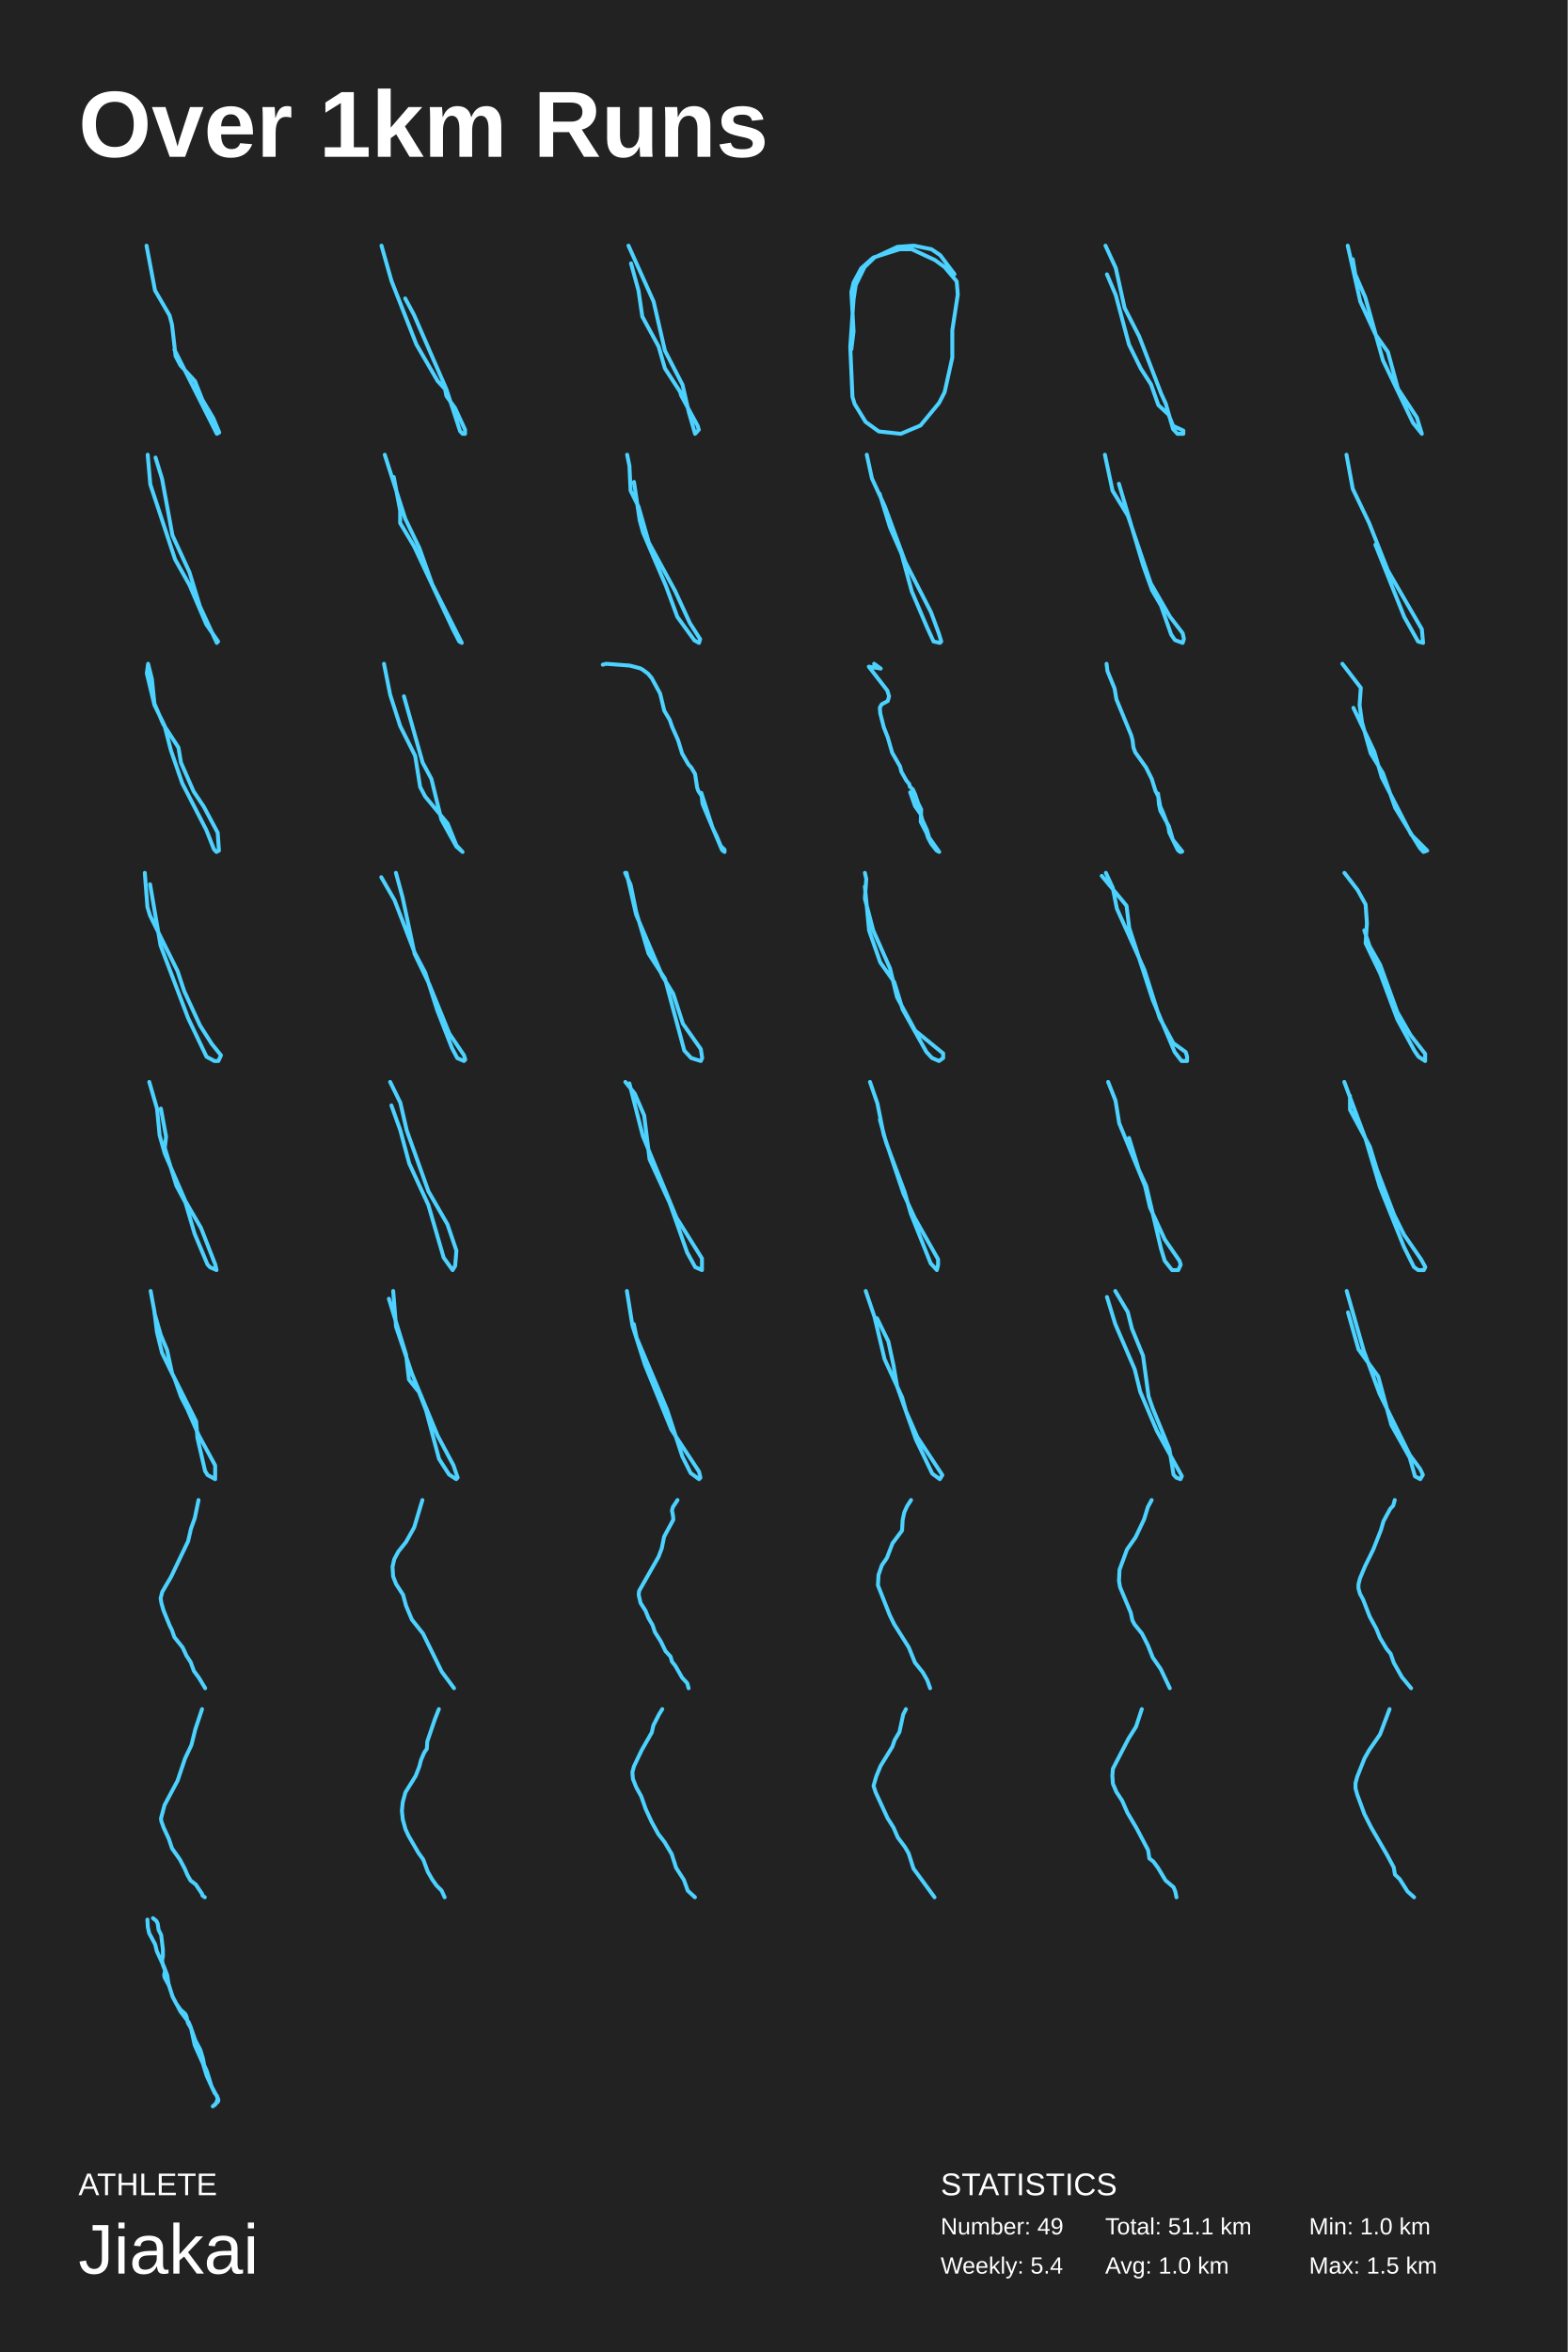
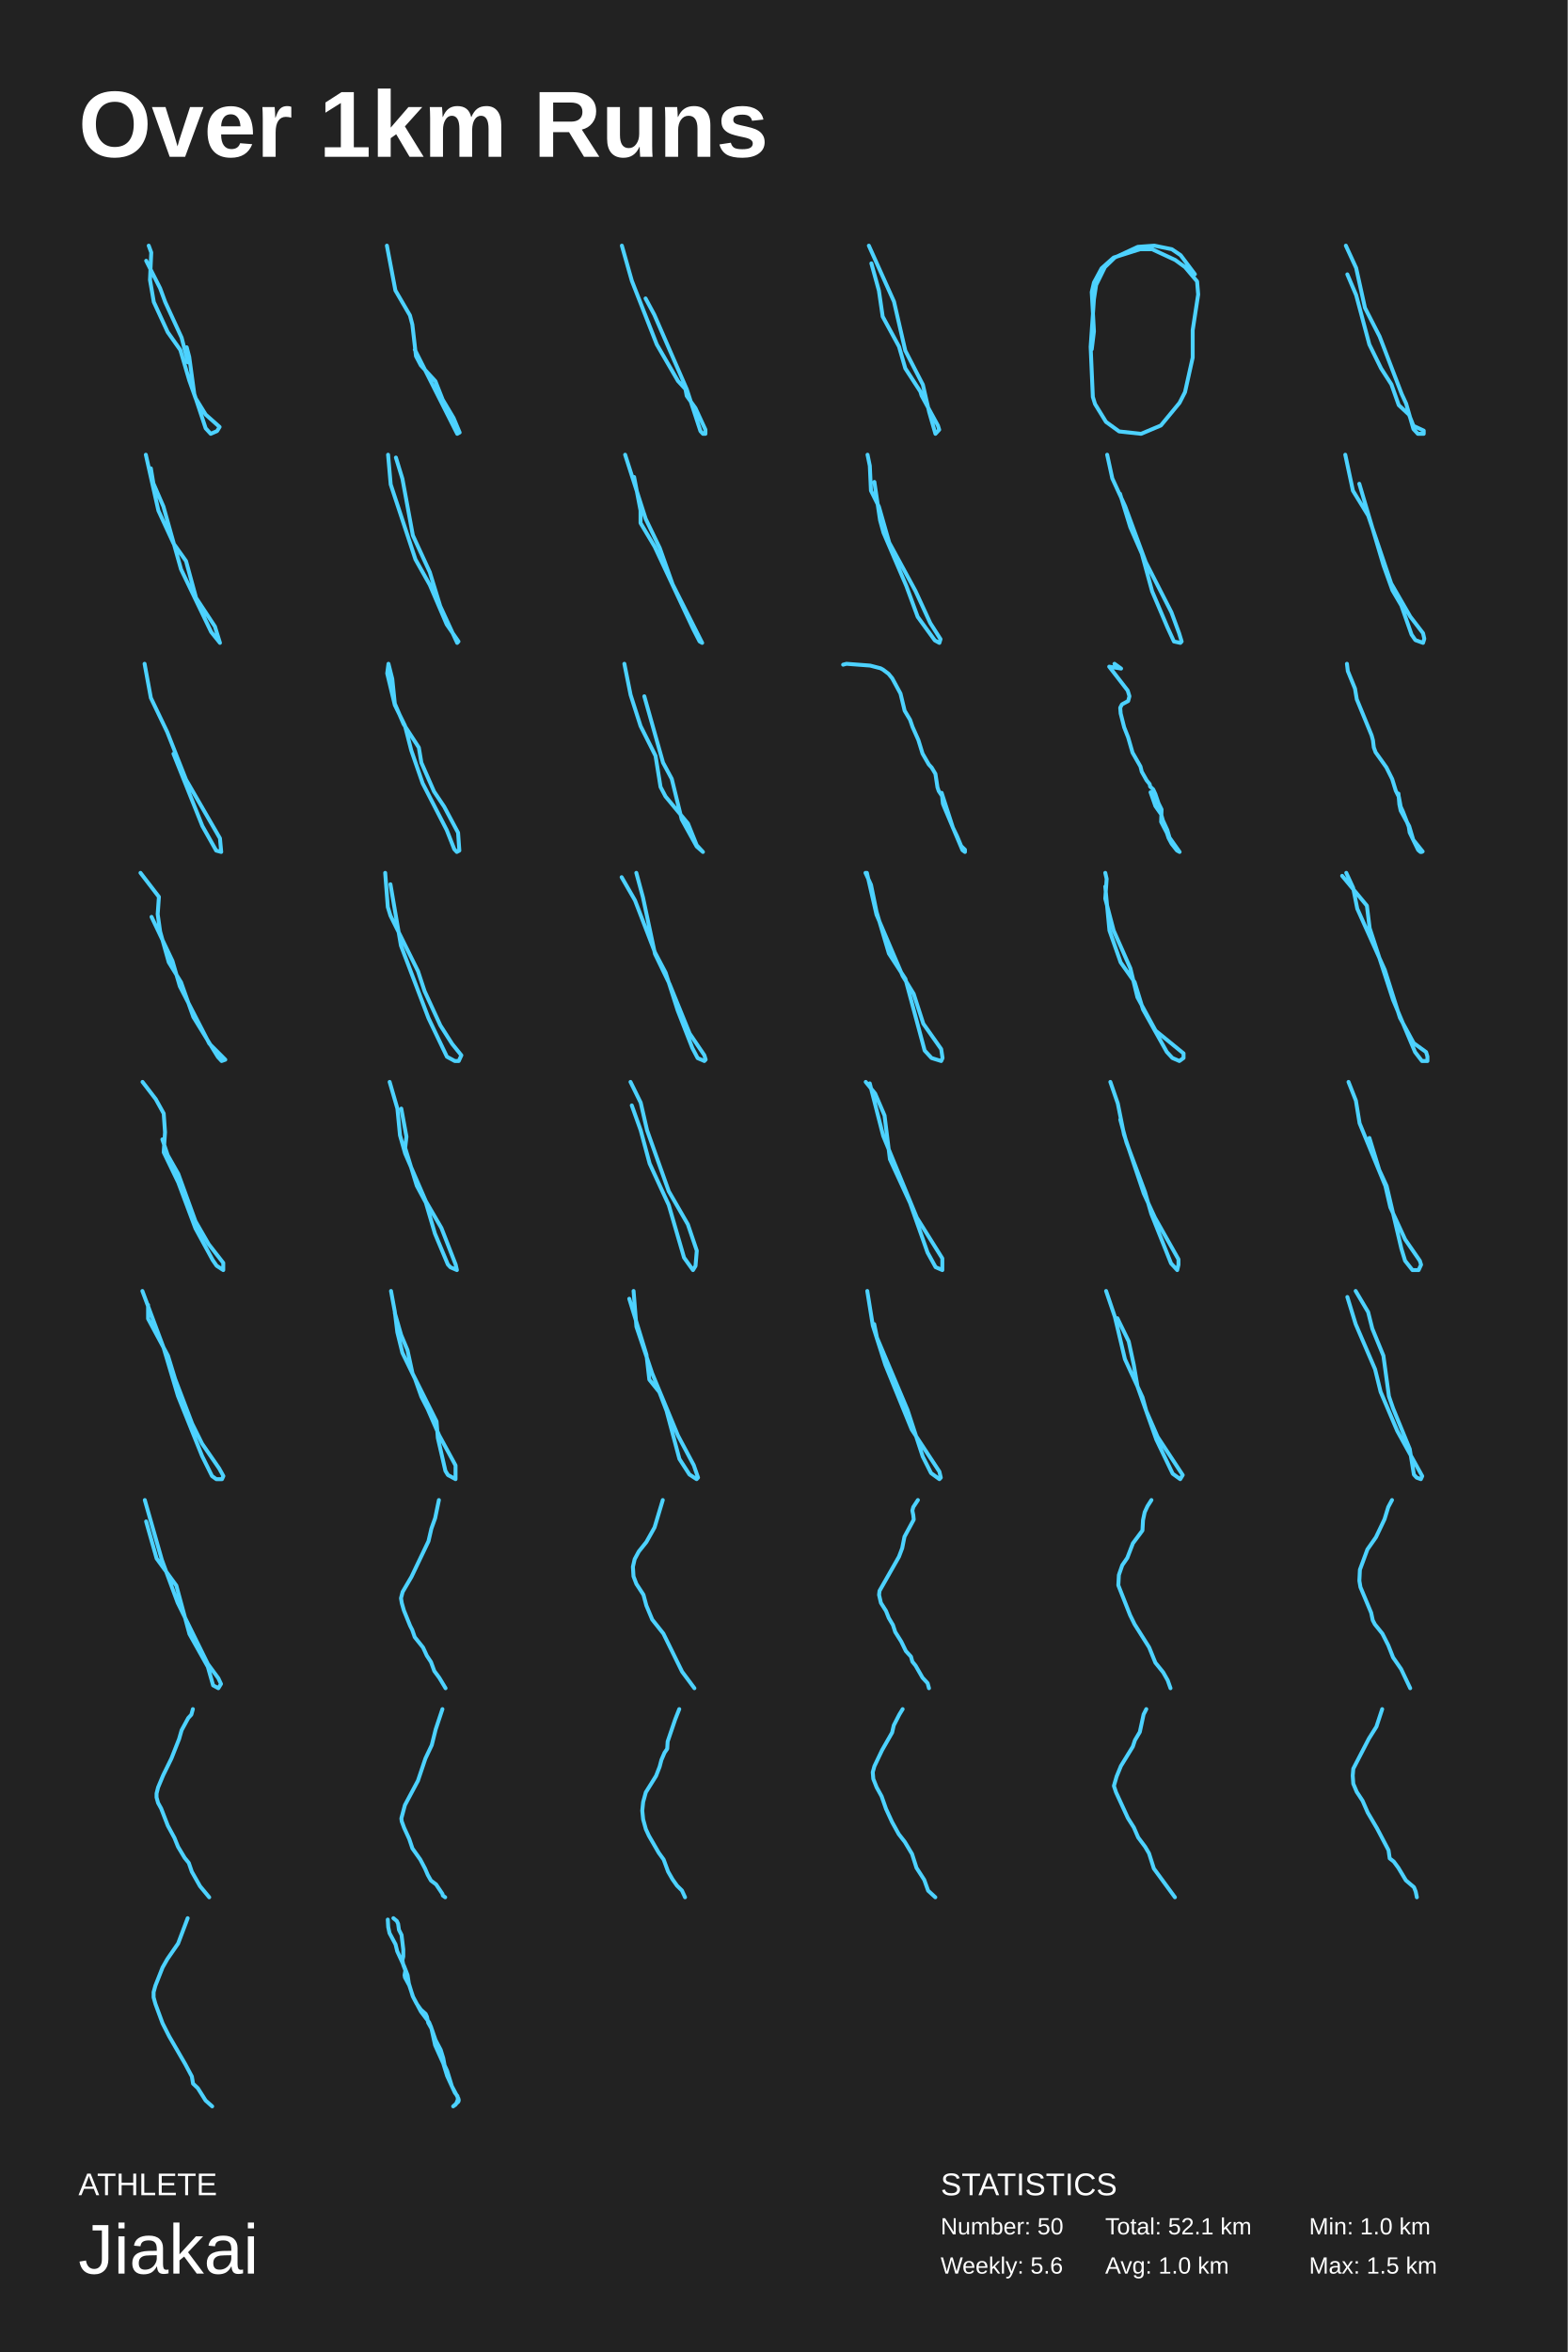
<svg xmlns="http://www.w3.org/2000/svg" baseProfile="full" height="300mm" version="1.1" viewBox="0,0,200,300" width="200mm">
  <defs />
  <rect fill="#222222" height="300" width="200" x="0" y="0" />
  <text fill="#FFFFFF" style="font-size:12px; font-family:Arial; font-weight:bold;" x="10" y="20">Over 1km Runs</text>
  <text fill="#FFFFFF" style="font-size:4px; font-family:Arial" x="10" y="280">ATHLETE</text>
  <text fill="#FFFFFF" style="font-size:9px; font-family:Arial" x="10" y="290">Jiakai</text>
  <text fill="#FFFFFF" style="font-size:4px; font-family:Arial" x="120" y="280">STATISTICS</text>
-   <text fill="#FFFFFF" style="font-size:3px; font-family:Arial" x="120" y="285">Number: 49</text>
-   <text fill="#FFFFFF" style="font-size:3px; font-family:Arial" x="120" y="290">Weekly: 5.4</text>
-   <text fill="#FFFFFF" style="font-size:3px; font-family:Arial" x="141" y="285">Total: 51.1 km</text>
+   <text fill="#FFFFFF" style="font-size:3px; font-family:Arial" x="120" y="285">Number: 50</text>
+   <text fill="#FFFFFF" style="font-size:3px; font-family:Arial" x="120" y="290">Weekly: 5.6</text>
+   <text fill="#FFFFFF" style="font-size:3px; font-family:Arial" x="141" y="285">Total: 52.1 km</text>
  <text fill="#FFFFFF" style="font-size:3px; font-family:Arial" x="141" y="290">Avg: 1.0 km</text>
  <text fill="#FFFFFF" style="font-size:3px; font-family:Arial" x="167" y="285">Min: 1.0 km</text>
  <text fill="#FFFFFF" style="font-size:3px; font-family:Arial" x="167" y="290">Max: 1.5 km</text>
-   <polyline fill="none" points="22.251,44.592 27.664,55.333 27.973,55.166 27.2,53.319 25.808,50.97 24.88,48.62 23.024,46.606 22.405,45.431 21.941,41.403 21.632,40.228 19.776,37.04 18.693,31.333" stroke="#4dd2ff" stroke-linecap="round" stroke-linejoin="round" stroke-width="0.5" />
-   <polyline fill="none" points="51.693,38.067 52.807,40.139 56.944,49.636 58.694,54.988 59.012,55.333 59.331,55.333 59.331,54.815 58.058,52.053 56.944,50.499 56.785,49.636 55.83,48.6 53.125,43.938 49.942,35.823 48.669,31.333" stroke="#4dd2ff" stroke-linecap="round" stroke-linejoin="round" stroke-width="0.5" />
-   <polyline fill="none" points="80.179,31.333 83.384,38.464 84.827,44.725 87.071,49.072 87.872,52.551 88.674,55.333 89.154,54.812 88.994,54.29 86.911,50.464 86.75,49.942 84.827,46.986 84.026,44.203 81.942,40.377 81.461,37.072 80.5,33.594" stroke="#4dd2ff" stroke-linecap="round" stroke-linejoin="round" stroke-width="0.5" />
-   <polyline fill="none" points="121.772,34.979 119.953,32.549 118.833,31.789 116.593,31.333 114.493,31.485 111.554,32.852 110.294,34.068 109.174,36.346 108.894,38.169 108.474,44.245 108.754,50.624 109.034,51.536 110.434,53.814 112.114,55.03 114.913,55.333 117.433,54.27 119.813,51.384 120.513,50.017 121.492,45.612 121.492,42.118 122.192,37.561 122.052,35.89 120.513,34.068 119.253,33.156 116.313,31.789 114.773,31.789 111.414,32.852 109.874,34.219 108.894,36.042 108.614,37.257 108.894,42.27 108.614,44.549" stroke="#4dd2ff" stroke-linecap="round" stroke-linejoin="round" stroke-width="0.5" />
-   <polyline fill="none" points="141.033,31.333 142.345,34.181 143.47,39.266 145.344,42.927 148.156,50.249 148.718,51.469 149.655,54.723 150.217,55.333 150.967,55.333 150.967,54.927 149.655,54.316 149.093,52.893 147.781,51.672 146.843,49.028 145.531,46.994 144.032,43.944 142.345,37.638 141.22,34.994" stroke="#4dd2ff" stroke-linecap="round" stroke-linejoin="round" stroke-width="0.5" />
-   <polyline fill="none" points="172.58,33.072 172.9,34.986 174.182,37.942 176.426,45.942 180.273,53.942 181.395,55.333 180.754,53.246 178.35,49.594 177.067,44.899 175.465,42.638 173.541,38.464 171.939,31.333" stroke="#4dd2ff" stroke-linecap="round" stroke-linejoin="round" stroke-width="0.5" />
-   <polyline fill="none" points="19.841,58.361 20.673,61.068 22.003,68.286 24.165,72.977 25.495,77.308 27.657,82.0 27.823,81.82 26.327,79.654 24.165,74.602 22.336,71.353 19.176,61.789 18.843,58.0" stroke="#4dd2ff" stroke-linecap="round" stroke-linejoin="round" stroke-width="0.5" />
-   <polyline fill="none" points="50.232,60.844 51.051,65.111 51.051,66.711 52.853,69.733 57.768,80.222 58.587,81.822 58.915,82.0 55.147,74.533 53.508,69.911 51.706,66.178 49.085,58.0" stroke="#4dd2ff" stroke-linecap="round" stroke-linejoin="round" stroke-width="0.5" />
-   <polyline fill="none" points="80.883,61.474 81.611,66.368 82.047,67.947 84.958,74.737 86.413,78.684 88.595,81.684 89.178,82.0 89.323,81.526 88.013,79.474 86.122,75.368 82.775,69.211 81.465,64.632 80.447,62.579 80.301,59.421 80.01,58.0" stroke="#4dd2ff" stroke-linecap="round" stroke-linejoin="round" stroke-width="0.5" />
-   <polyline fill="none" points="112.22,62.978 113.531,67.244 115.006,70.622 116.316,75.422 118.282,80.044 119.102,81.822 119.921,82.0 120.085,81.822 119.757,80.756 118.774,78.089 115.497,71.689 112.876,64.578 111.237,61.022 110.582,58.0" stroke="#4dd2ff" stroke-linecap="round" stroke-linejoin="round" stroke-width="0.5" />
-   <polyline fill="none" points="142.747,61.706 145.837,72.118 146.976,75.294 148.114,77.235 149.415,80.941 149.903,81.647 150.879,82.0 151.042,81.471 150.879,80.765 149.253,78.647 146.813,74.412 143.886,65.765 141.934,62.588 140.958,58.0" stroke="#4dd2ff" stroke-linecap="round" stroke-linejoin="round" stroke-width="0.5" />
-   <polyline fill="none" points="175.465,69.478 179.151,78.696 180.914,81.826 181.555,82.0 181.395,80.261 177.067,72.783 174.663,66.696 172.58,62.348 171.778,58.0" stroke="#4dd2ff" stroke-linecap="round" stroke-linejoin="round" stroke-width="0.5" />
-   <polyline fill="none" points="18.894,84.667 18.732,85.893 19.701,89.922 20.992,92.55 21.8,95.703 23.253,99.908 26.32,105.864 27.289,108.316 27.612,108.667 27.934,108.491 27.773,106.214 25.997,102.886 24.706,100.959 23.091,97.28 22.768,95.353 20.831,92.375 19.701,89.747 19.378,86.594 18.894,84.667" stroke="#4dd2ff" stroke-linecap="round" stroke-linejoin="round" stroke-width="0.5" />
-   <polyline fill="none" points="51.534,88.811 53.92,97.271 55.034,99.343 56.307,104.523 58.217,107.976 59.012,108.667 58.217,107.803 57.103,105.041 54.239,101.588 53.602,100.379 52.966,96.408 51.056,92.609 49.783,88.638 48.988,84.667" stroke="#4dd2ff" stroke-linecap="round" stroke-linejoin="round" stroke-width="0.5" />
-   <polyline fill="none" points="76.896,84.782 77.321,84.667 80.344,84.897 81.67,85.242 81.988,85.415 82.678,85.933 83.155,86.508 84.216,88.465 84.746,90.652 85.436,91.803 85.754,92.724 86.497,94.393 87.027,96.12 87.823,97.501 88.194,97.904 88.671,98.71 88.936,100.437 89.095,100.897 89.52,101.53 89.626,102.508 89.785,102.911 92.119,108.436 92.437,108.667 92.437,108.379 91.96,107.918 91.429,106.652 90.899,105.559 89.467,101.127" stroke="#4dd2ff" stroke-linecap="round" stroke-linejoin="round" stroke-width="0.5" />
-   <polyline fill="none" points="111.516,84.667 112.358,85.276 110.842,85.032 113.2,88.078 113.425,88.809 113.256,89.418 112.47,89.844 112.246,90.271 112.302,91.002 112.751,92.768 113.256,94.047 113.818,95.997 114.828,97.763 114.997,98.433 115.614,99.53 116.007,100.017 116.063,100.322 116.456,100.687 116.737,101.296 117.13,102.454 117.523,103.245 117.467,104.829 118.196,106.23 118.421,106.9 118.814,107.631 119.487,108.484 119.824,108.667 118.533,106.839 118.252,105.865 117.691,104.646 117.467,103.855 116.737,102.819 116.119,101.053" stroke="#4dd2ff" stroke-linecap="round" stroke-linejoin="round" stroke-width="0.5" />
-   <polyline fill="none" points="141.171,84.667 141.285,85.597 142.199,87.829 142.428,89.194 144.314,93.783 144.485,94.403 144.6,95.333 144.828,95.954 146.2,97.876 146.943,99.364 147.4,100.853 147.8,101.659 148.029,102.899 148.315,103.519 149.058,105.442 149.172,106.186 150.258,108.419 150.544,108.667 150.715,108.667 150.829,108.605 150.772,108.543 149.629,107.116 149.115,105.38 148.029,103.395 147.857,102.589 147.743,101.225" stroke="#4dd2ff" stroke-linecap="round" stroke-linejoin="round" stroke-width="0.5" />
-   <polyline fill="none" points="171.255,84.667 173.608,87.731 173.451,89.943 173.765,92.156 174.863,96.071 176.431,98.624 178,103.05 181.137,108.156 181.608,108.667 182.078,108.496 180.039,106.454 176.275,99.135 175.333,95.901 172.667,90.284" stroke="#4dd2ff" stroke-linecap="round" stroke-linejoin="round" stroke-width="0.5" />
-   <polyline fill="none" points="19.144,112.788 20.485,120.606 24.004,129.879 26.349,134.788 27.355,135.333 27.857,135.333 28.193,134.606 27.02,133.152 25.512,130.788 23.501,126.424 22.663,123.879 19.144,116.788 18.809,115.697 18.474,111.333" stroke="#4dd2ff" stroke-linecap="round" stroke-linejoin="round" stroke-width="0.5" />
-   <polyline fill="none" points="48.641,111.887 50.342,114.841 52.894,121.487 54.255,124.072 55.786,128.872 57.658,133.672 58.339,134.964 59.189,135.333 59.359,135.149 59.189,134.595 57.318,131.826 54.766,125.549 52.894,121.672 51.363,114.472 50.512,111.333" stroke="#4dd2ff" stroke-linecap="round" stroke-linejoin="round" stroke-width="0.5" />
-   <polyline fill="none" points="79.752,111.333 80.454,112.857 81.156,116.286 82.736,121.619 84.842,124.857 87.3,134 88.177,134.952 89.406,135.333 89.582,134.952 89.406,133.81 87.124,130.571 85.895,126.762 84.491,124.476 81.156,116.667 79.927,111.333" stroke="#4dd2ff" stroke-linecap="round" stroke-linejoin="round" stroke-width="0.5" />
-   <polyline fill="none" points="110.339,113.075 110.874,118.688 112.301,122.753 114.085,125.269 115.155,128.753 118.187,134.172 118.901,134.946 119.793,135.333 120.328,134.946 120.328,134.366 116.76,131.462 114.441,127.204 113.55,123.527 111.409,118.688 110.339,114.624 110.517,112.108 110.339,111.333" stroke="#4dd2ff" stroke-linecap="round" stroke-linejoin="round" stroke-width="0.5" />
-   <polyline fill="none" points="140.558,111.714 143.718,115.524 144.069,118.381 147.053,127.524 149.862,134.19 150.74,135.333 151.442,135.333 151.442,134.762 151.266,134.19 149.686,133.048 147.931,129.81 146.0,123.714 142.489,115.905 141.963,113.238 141.085,111.333" stroke="#4dd2ff" stroke-linecap="round" stroke-linejoin="round" stroke-width="0.5" />
-   <polyline fill="none" points="171.517,111.333 173.205,113.532 174.219,115.364 174.387,117.746 174.219,120.31 176.076,124.158 178.271,130.02 180.466,134.051 180.972,134.784 181.816,135.333 181.816,134.417 179.959,132.036 178.271,129.104 176.076,123.059 174.725,120.677 174.05,118.662" stroke="#4dd2ff" stroke-linecap="round" stroke-linejoin="round" stroke-width="0.5" />
-   <polyline fill="none" points="20.527,141.403 21.188,144.985 21.023,146.418 22.508,151.254 23.663,153.403 24.819,157.343 26.469,161.284 26.8,161.642 27.625,162.0 27.46,161.284 25.644,156.627 23.663,153.224 21.023,147.134 20.362,144.806 20.032,141.403 19.042,138.0" stroke="#4dd2ff" stroke-linecap="round" stroke-linejoin="round" stroke-width="0.5" />
-   <polyline fill="none" points="49.934,141 51.073,144.176 52.211,148.412 54.651,153.706 56.602,160.412 57.741,162.0 58.066,161.471 58.228,159.529 57.09,156.176 54.651,151.941 51.886,144.176 51.073,140.647 49.772,138.0" stroke="#4dd2ff" stroke-linecap="round" stroke-linejoin="round" stroke-width="0.5" />
-   <polyline fill="none" points="79.78,138.0 80.98,139.488 82.181,142.279 82.866,147.86 85.438,153.442 87.667,159.767 88.696,161.628 89.553,162.0 89.553,160.512 86.296,155.302 82.009,144.884 80.295,138.186" stroke="#4dd2ff" stroke-linecap="round" stroke-linejoin="round" stroke-width="0.5" />
-   <polyline fill="none" points="112.253,142.8 113.043,145.714 115.412,152.057 116.202,154.8 118.73,161.143 119.52,162.0 119.678,161.314 119.678,160.629 116.676,155.314 115.254,152.229 112.727,144.686 111.937,140.743 110.989,138.0" stroke="#4dd2ff" stroke-linecap="round" stroke-linejoin="round" stroke-width="0.5" />
-   <polyline fill="none" points="144.039,145.149 145.294,149.234 146.235,151.277 148.118,159.277 148.588,160.809 149.529,162.0 150.314,162.0 150.627,161.319 150.471,160.809 148.588,158.085 146.706,154 146.078,151.277 142.784,143.277 142.314,140.383 141.373,138.0" stroke="#4dd2ff" stroke-linecap="round" stroke-linejoin="round" stroke-width="0.5" />
-   <polyline fill="none" points="171.5,138.0 174.219,145.279 176.032,151.377 179.114,159.049 180.383,161.607 180.927,162.0 181.652,162.0 181.834,161.607 181.29,160.623 179.114,157.475 177.845,154.918 175.67,149.213 174.763,146.262 172.225,141.541 172.225,139.77" stroke="#4dd2ff" stroke-linecap="round" stroke-linejoin="round" stroke-width="0.5" />
-   <polyline fill="none" points="19.701,167.47 20.508,170.273 21.315,172.2 21.961,175.178 25.028,181.309 25.19,183.411 26.159,187.616 26.481,188.141 27.45,188.667 27.45,186.915 25.351,183.061 23.898,179.732 23.091,178.156 22.284,175.878 20.67,172.55 20.024,169.922 19.701,167.294 19.217,164.667" stroke="#4dd2ff" stroke-linecap="round" stroke-linejoin="round" stroke-width="0.5" />
-   <polyline fill="none" points="49.613,165.658 51.806,172.799 52.172,175.972 53.452,177.559 54.366,179.939 56.011,186.088 57.29,188.072 58.204,188.667 58.387,188.468 57.839,186.882 55.828,183.113 52.538,175.179 50.527,169.229 50.161,164.667" stroke="#4dd2ff" stroke-linecap="round" stroke-linejoin="round" stroke-width="0.5" />
-   <polyline fill="none" points="80.862,168.891 81.216,170.619 85.109,179.835 87.055,185.787 88.117,187.899 89.179,188.667 89.356,188.475 89.179,187.707 85.64,182.331 82.278,174.075 80.685,169.083 79.978,164.667" stroke="#4dd2ff" stroke-linecap="round" stroke-linejoin="round" stroke-width="0.5" />
-   <polyline fill="none" points="111.887,168.145 113.33,171.101 113.971,174.058 114.452,176.841 116.856,183.623 118.94,187.971 119.901,188.667 120.222,188.145 117.016,183.275 115.574,179.971 115.093,178.232 112.849,173.362 111.567,167.971 110.445,164.667" stroke="#4dd2ff" stroke-linecap="round" stroke-linejoin="round" stroke-width="0.5" />
-   <polyline fill="none" points="142.284,164.667 143.877,167.355 144.408,169.467 145.823,172.923 146.531,178.107 147.062,179.643 149.185,184.827 149.716,188.091 150.07,188.475 150.601,188.667 150.777,188.283 147.592,182.523 145.469,177.531 144.761,174.651 142.284,168.891 141.223,165.435" stroke="#4dd2ff" stroke-linecap="round" stroke-linejoin="round" stroke-width="0.5" />
-   <polyline fill="none" points="171.975,167.394 173.315,172.121 175.829,175.576 177.504,181.758 179.85,185.939 180.521,188.303 181.191,188.667 181.526,188.121 181.191,187.394 179.85,185.576 175.996,177.758 173.986,172.303 171.807,164.667" stroke="#4dd2ff" stroke-linecap="round" stroke-linejoin="round" stroke-width="0.5" />
-   <polyline fill="none" points="25.327,191.333 24.849,193.641 24.37,194.968 23.998,196.583 21.818,201.141 20.702,203.045 20.489,203.853 20.595,204.487 20.861,205.41 21.659,207.372 21.924,207.891 22.243,208.814 23.307,210.141 23.785,211.18 24.317,211.987 24.742,213.141 25.38,214.006 26.178,215.333" stroke="#4dd2ff" stroke-linecap="round" stroke-linejoin="round" stroke-width="0.5" />
-   <polyline fill="none" points="53.888,191.333 52.842,194.82 51.796,196.685 50.824,197.901 50.301,198.874 50.077,199.847 50.152,201.063 50.525,202.036 51.422,203.414 51.796,204.793 52.543,206.577 53.963,208.36 56.354,213.225 57.923,215.333" stroke="#4dd2ff" stroke-linecap="round" stroke-linejoin="round" stroke-width="0.5" />
-   <polyline fill="none" points="86.436,191.333 85.846,192.229 85.728,192.677 85.846,193.253 85.905,193.829 84.726,196.005 84.431,197.477 84.018,198.565 81.541,202.917 81.482,203.429 81.718,204.453 82.366,205.477 82.72,206.373 83.251,207.269 83.546,208.165 84.313,209.381 84.903,210.597 85.551,211.301 85.728,211.941 86.141,212.453 87.026,213.989 87.675,214.693 87.852,215.333" stroke="#4dd2ff" stroke-linecap="round" stroke-linejoin="round" stroke-width="0.5" />
-   <polyline fill="none" points="116.228,191.333 115.727,192.11 115.369,192.887 115.154,193.896 115.083,195.217 113.866,196.848 113.15,198.712 112.506,199.644 112.077,200.887 112.005,202.207 113.508,206.013 114.081,207.178 115.942,210.129 116.729,212.071 117.731,213.314 118.304,214.324 118.662,215.333" stroke="#4dd2ff" stroke-linecap="round" stroke-linejoin="round" stroke-width="0.5" />
-   <polyline fill="none" points="146.922,191.333 146.444,192.222 145.966,193.778 144.874,196.074 143.781,197.63 142.826,200.222 142.757,201.63 142.894,202.445 144.259,205.704 144.464,206.667 144.737,207.185 145.693,208.37 146.444,209.852 147.058,211.407 148.082,212.889 149.243,215.333" stroke="#4dd2ff" stroke-linecap="round" stroke-linejoin="round" stroke-width="0.5" />
-   <polyline fill="none" points="177.939,191.333 177.743,192.041 177.352,192.466 176.504,194.024 176.177,195.156 175.199,197.634 174.155,199.758 173.502,201.316 173.307,202.094 173.307,202.59 173.502,203.298 173.894,204.006 174.742,206.201 175.59,207.758 176.047,208.891 176.895,210.307 177.417,210.944 177.808,212.077 178.852,213.917 180.027,215.333" stroke="#4dd2ff" stroke-linecap="round" stroke-linejoin="round" stroke-width="0.5" />
-   <polyline fill="none" points="25.777,218.0 24.92,220.57 24.417,222.592 23.61,224.287 22.653,227.13 20.991,230.246 20.537,231.941 20.588,232.324 20.89,233.144 21.545,234.565 21.948,235.768 22.955,237.189 23.56,238.337 23.913,239.157 24.316,239.868 24.971,240.36 25.777,241.563 25.827,241.781 26.13,242.0" stroke="#4dd2ff" stroke-linecap="round" stroke-linejoin="round" stroke-width="0.5" />
-   <polyline fill="none" points="55.99,218.0 55.478,219.296 54.512,222.134 54.455,223.059 54.114,223.553 53.716,224.478 53.488,225.342 53.033,226.514 51.726,228.612 51.385,229.846 51.271,230.956 51.385,232.067 51.726,233.301 52.124,234.165 53.375,236.324 54.0,237.188 54.569,238.73 55.137,239.717 55.706,240.519 56.331,241.136 56.729,242.0" stroke="#4dd2ff" stroke-linecap="round" stroke-linejoin="round" stroke-width="0.5" />
-   <polyline fill="none" points="84.49,218.0 84.066,218.69 83.359,220.07 83.147,220.99 81.875,223.214 80.886,225.284 80.674,226.051 80.745,226.895 81.169,227.968 81.805,229.118 82.37,230.729 83.147,232.415 83.995,233.949 84.773,234.946 85.691,236.479 86.257,238.243 87.246,239.776 87.741,241.157 88.659,242.0" stroke="#4dd2ff" stroke-linecap="round" stroke-linejoin="round" stroke-width="0.5" />
-   <polyline fill="none" points="115.574,218.0 115.23,218.673 114.748,220.916 114.128,221.963 113.852,222.785 112.336,225.252 111.785,226.598 111.44,227.794 111.716,228.617 113.232,231.907 113.99,233.103 114.541,234.374 115.437,235.57 115.919,236.393 116.539,238.336 119.226,242.0" stroke="#4dd2ff" stroke-linecap="round" stroke-linejoin="round" stroke-width="0.5" />
-   <polyline fill="none" points="145.668,218.0 144.931,220.24 143.973,221.76 141.982,225.6 141.908,226.48 141.982,227.52 142.424,228.56 143.162,229.68 143.825,231.2 145.005,233.2 146.479,236 146.627,237.04 147.143,237.44 147.733,238.24 148.691,239.84 149.723,240.72 149.944,241.28 150.092,242.0" stroke="#4dd2ff" stroke-linecap="round" stroke-linejoin="round" stroke-width="0.5" />
-   <polyline fill="none" points="177.277,218.0 176.057,221.228 174.684,223.214 174.074,224.29 173.158,226.607 172.93,227.435 172.93,228.097 173.158,228.924 174.074,231.407 174.913,233.062 176.972,236.621 177.811,238.193 177.963,239.103 178.573,239.683 179.565,241.255 180.404,242.0" stroke="#4dd2ff" stroke-linecap="round" stroke-linejoin="round" stroke-width="0.5" />
-   <polyline fill="none" points="19.519,244.667 19.958,245.024 20.123,245.381 20.232,246.156 20.562,246.811 20.781,248.657 20.781,249.55 20.672,250.027 20.781,250.622 21.056,251.337 20.946,251.932 21.001,252.23 21.55,253.242 22.044,254.731 22.483,255.565 23.031,256.339 23.635,256.875 23.8,257.233 23.964,258.007 24.404,258.781 24.897,260.21 25.556,261.461 25.885,262.533 26.05,263.426 26.379,264.141 26.983,266.106 27.806,267.654 27.861,267.892 27.806,268.071 27.148,268.667 27.477,268.428 27.642,268.071 27.751,267.773 27.696,267.357 27.367,266.94 26.379,264.796 25.885,263.188 24.843,260.865 24.349,258.602 24.074,257.947 23.031,256.577 21.989,254.612 21.495,253.004 21.33,251.932 20.891,250.801 20.013,248.895 19.793,248.002 19.025,246.572 18.86,245.798 18.806,244.845" stroke="#4dd2ff" stroke-linecap="round" stroke-linejoin="round" stroke-width="0.5" />
+   <polyline fill="none" points="18.651,33.26 20.427,36.764 21.073,38.516 23.172,43.071 23.979,46.224 23.818,44.297 24.141,45.523 24.786,50.253 26.239,54.633 26.885,55.333 27.692,54.983 28.015,54.457 26.239,52.881 24.948,50.779 24.141,48.501 23.01,44.647 21.396,42.37 19.62,38.516 19.136,35.713 19.297,32.209 18.974,31.333" stroke="#4dd2ff" stroke-linecap="round" stroke-linejoin="round" stroke-width="0.5" />
+   <polyline fill="none" points="52.917,44.592 58.331,55.333 58.64,55.166 57.867,53.319 56.475,50.97 55.547,48.62 53.691,46.606 53.072,45.431 52.608,41.403 52.299,40.228 50.443,37.04 49.36,31.333" stroke="#4dd2ff" stroke-linecap="round" stroke-linejoin="round" stroke-width="0.5" />
+   <polyline fill="none" points="82.359,38.067 83.473,40.139 87.61,49.636 89.361,54.988 89.679,55.333 89.997,55.333 89.997,54.815 88.724,52.053 87.61,50.499 87.451,49.636 86.497,48.6 83.791,43.938 80.609,35.823 79.336,31.333" stroke="#4dd2ff" stroke-linecap="round" stroke-linejoin="round" stroke-width="0.5" />
+   <polyline fill="none" points="110.846,31.333 114.051,38.464 115.494,44.725 117.737,49.072 118.539,52.551 119.34,55.333 119.821,54.812 119.661,54.29 117.577,50.464 117.417,49.942 115.494,46.986 114.692,44.203 112.609,40.377 112.128,37.072 111.166,33.594" stroke="#4dd2ff" stroke-linecap="round" stroke-linejoin="round" stroke-width="0.5" />
+   <polyline fill="none" points="152.439,34.979 150.619,32.549 149.499,31.789 147.26,31.333 145.16,31.485 142.221,32.852 140.961,34.068 139.841,36.346 139.561,38.169 139.141,44.245 139.421,50.624 139.701,51.536 141.101,53.814 142.78,55.03 145.58,55.333 148.1,54.27 150.479,51.384 151.179,50.017 152.159,45.612 152.159,42.118 152.859,37.561 152.719,35.89 151.179,34.068 149.919,33.156 146.98,31.789 145.44,31.789 142.081,32.852 140.541,34.219 139.561,36.042 139.281,37.257 139.561,42.27 139.281,44.549" stroke="#4dd2ff" stroke-linecap="round" stroke-linejoin="round" stroke-width="0.5" />
+   <polyline fill="none" points="171.7,31.333 173.012,34.181 174.136,39.266 176.011,42.927 178.822,50.249 179.385,51.469 180.322,54.723 180.884,55.333 181.634,55.333 181.634,54.927 180.322,54.316 179.759,52.893 178.447,51.672 177.51,49.028 176.198,46.994 174.699,43.944 173.012,37.638 171.887,34.994" stroke="#4dd2ff" stroke-linecap="round" stroke-linejoin="round" stroke-width="0.5" />
+   <polyline fill="none" points="19.246,59.739 19.567,61.652 20.849,64.609 23.093,72.609 26.94,80.609 28.061,82.0 27.42,79.913 25.016,76.261 23.734,71.565 22.131,69.304 20.208,65.13 18.605,58.0" stroke="#4dd2ff" stroke-linecap="round" stroke-linejoin="round" stroke-width="0.5" />
+   <polyline fill="none" points="50.508,58.361 51.339,61.068 52.67,68.286 54.831,72.977 56.162,77.308 58.324,82.0 58.49,81.82 56.993,79.654 54.831,74.602 53.002,71.353 49.843,61.789 49.51,58.0" stroke="#4dd2ff" stroke-linecap="round" stroke-linejoin="round" stroke-width="0.5" />
+   <polyline fill="none" points="80.898,60.844 81.718,65.111 81.718,66.711 83.52,69.733 88.435,80.222 89.254,81.822 89.582,82.0 85.814,74.533 84.175,69.911 82.373,66.178 79.752,58.0" stroke="#4dd2ff" stroke-linecap="round" stroke-linejoin="round" stroke-width="0.5" />
+   <polyline fill="none" points="111.55,61.474 112.278,66.368 112.714,67.947 115.624,74.737 117.079,78.684 119.262,81.684 119.844,82.0 119.99,81.526 118.68,79.474 116.788,75.368 113.442,69.211 112.132,64.632 111.113,62.579 110.968,59.421 110.677,58.0" stroke="#4dd2ff" stroke-linecap="round" stroke-linejoin="round" stroke-width="0.5" />
+   <polyline fill="none" points="142.887,62.978 144.198,67.244 145.672,70.622 146.983,75.422 148.949,80.044 149.768,81.822 150.587,82.0 150.751,81.822 150.424,80.756 149.441,78.089 146.164,71.689 143.542,64.578 141.904,61.022 141.249,58.0" stroke="#4dd2ff" stroke-linecap="round" stroke-linejoin="round" stroke-width="0.5" />
+   <polyline fill="none" points="173.414,61.706 176.504,72.118 177.642,75.294 178.781,77.235 180.082,80.941 180.57,81.647 181.546,82.0 181.708,81.471 181.546,80.765 179.919,78.647 177.48,74.412 174.552,65.765 172.601,62.588 171.625,58.0" stroke="#4dd2ff" stroke-linecap="round" stroke-linejoin="round" stroke-width="0.5" />
+   <polyline fill="none" points="22.131,96.145 25.818,105.362 27.581,108.493 28.222,108.667 28.061,106.928 23.734,99.449 21.33,93.362 19.246,89.015 18.445,84.667" stroke="#4dd2ff" stroke-linecap="round" stroke-linejoin="round" stroke-width="0.5" />
+   <polyline fill="none" points="49.56,84.667 49.399,85.893 50.368,89.922 51.659,92.55 52.466,95.703 53.919,99.908 56.987,105.864 57.955,108.316 58.278,108.667 58.601,108.491 58.44,106.214 56.664,102.886 55.372,100.959 53.758,97.28 53.435,95.353 51.498,92.375 50.368,89.747 50.045,86.594 49.56,84.667" stroke="#4dd2ff" stroke-linecap="round" stroke-linejoin="round" stroke-width="0.5" />
+   <polyline fill="none" points="82.2,88.811 84.587,97.271 85.701,99.343 86.974,104.523 88.883,107.976 89.679,108.667 88.883,107.803 87.77,105.041 84.905,101.588 84.269,100.379 83.632,96.408 81.723,92.609 80.45,88.638 79.654,84.667" stroke="#4dd2ff" stroke-linecap="round" stroke-linejoin="round" stroke-width="0.5" />
+   <polyline fill="none" points="107.563,84.782 107.987,84.667 111.011,84.897 112.337,85.242 112.655,85.415 113.344,85.933 113.822,86.508 114.882,88.465 115.413,90.652 116.102,91.803 116.421,92.724 117.163,94.393 117.694,96.12 118.489,97.501 118.86,97.904 119.338,98.71 119.603,100.437 119.762,100.897 120.186,101.53 120.293,102.508 120.452,102.911 122.785,108.436 123.104,108.667 123.104,108.379 122.626,107.918 122.096,106.652 121.566,105.559 120.133,101.127" stroke="#4dd2ff" stroke-linecap="round" stroke-linejoin="round" stroke-width="0.5" />
+   <polyline fill="none" points="142.183,84.667 143.025,85.276 141.509,85.032 143.867,88.078 144.091,88.809 143.923,89.418 143.137,89.844 142.913,90.271 142.969,91.002 143.418,92.768 143.923,94.047 144.484,95.997 145.495,97.763 145.663,98.433 146.281,99.53 146.674,100.017 146.73,100.322 147.123,100.687 147.403,101.296 147.796,102.454 148.189,103.245 148.133,104.829 148.863,106.23 149.087,106.9 149.48,107.631 150.154,108.484 150.491,108.667 149.2,106.839 148.919,105.865 148.358,104.646 148.133,103.855 147.403,102.819 146.786,101.053" stroke="#4dd2ff" stroke-linecap="round" stroke-linejoin="round" stroke-width="0.5" />
+   <polyline fill="none" points="171.837,84.667 171.952,85.597 172.866,87.829 173.095,89.194 174.981,93.783 175.152,94.403 175.266,95.333 175.495,95.954 176.867,97.876 177.61,99.364 178.067,100.853 178.467,101.659 178.696,102.899 178.981,103.519 179.724,105.442 179.839,106.186 180.924,108.419 181.21,108.667 181.382,108.667 181.496,108.605 181.439,108.543 180.296,107.116 179.781,105.38 178.696,103.395 178.524,102.589 178.41,101.225" stroke="#4dd2ff" stroke-linecap="round" stroke-linejoin="round" stroke-width="0.5" />
+   <polyline fill="none" points="17.922,111.333 20.274,114.397 20.118,116.61 20.431,118.823 21.529,122.738 23.098,125.291 24.667,129.716 27.804,134.823 28.275,135.333 28.745,135.163 26.706,133.121 22.941,125.801 22,122.567 19.333,116.95" stroke="#4dd2ff" stroke-linecap="round" stroke-linejoin="round" stroke-width="0.5" />
+   <polyline fill="none" points="49.811,112.788 51.151,120.606 54.67,129.879 57.016,134.788 58.021,135.333 58.524,135.333 58.859,134.606 57.686,133.152 56.178,130.788 54.168,126.424 53.33,123.879 49.811,116.788 49.476,115.697 49.141,111.333" stroke="#4dd2ff" stroke-linecap="round" stroke-linejoin="round" stroke-width="0.5" />
+   <polyline fill="none" points="79.307,111.887 81.009,114.841 83.561,121.487 84.922,124.072 86.453,128.872 88.325,133.672 89.005,134.964 89.856,135.333 90.026,135.149 89.856,134.595 87.984,131.826 85.432,125.549 83.561,121.672 82.03,114.472 81.179,111.333" stroke="#4dd2ff" stroke-linecap="round" stroke-linejoin="round" stroke-width="0.5" />
+   <polyline fill="none" points="110.418,111.333 111.12,112.857 111.823,116.286 113.402,121.619 115.509,124.857 117.966,134 118.844,134.952 120.073,135.333 120.248,134.952 120.073,133.81 117.791,130.571 116.562,126.762 115.158,124.476 111.823,116.667 110.594,111.333" stroke="#4dd2ff" stroke-linecap="round" stroke-linejoin="round" stroke-width="0.5" />
+   <polyline fill="none" points="141.006,113.075 141.541,118.688 142.968,122.753 144.751,125.269 145.822,128.753 148.854,134.172 149.567,134.946 150.459,135.333 150.994,134.946 150.994,134.366 147.427,131.462 145.108,127.204 144.216,123.527 142.076,118.688 141.006,114.624 141.184,112.108 141.006,111.333" stroke="#4dd2ff" stroke-linecap="round" stroke-linejoin="round" stroke-width="0.5" />
+   <polyline fill="none" points="171.225,111.714 174.385,115.524 174.736,118.381 177.72,127.524 180.529,134.19 181.406,135.333 182.108,135.333 182.108,134.762 181.933,134.19 180.353,133.048 178.598,129.81 176.667,123.714 173.156,115.905 172.629,113.238 171.752,111.333" stroke="#4dd2ff" stroke-linecap="round" stroke-linejoin="round" stroke-width="0.5" />
+   <polyline fill="none" points="18.184,138.0 19.872,140.198 20.885,142.031 21.054,144.412 20.885,146.977 22.742,150.824 24.937,156.687 27.132,160.718 27.639,161.45 28.483,162.0 28.483,161.084 26.626,158.702 24.937,155.771 22.742,149.725 21.392,147.344 20.716,145.328" stroke="#4dd2ff" stroke-linecap="round" stroke-linejoin="round" stroke-width="0.5" />
+   <polyline fill="none" points="51.194,141.403 51.854,144.985 51.689,146.418 53.175,151.254 54.33,153.403 55.486,157.343 57.136,161.284 57.466,161.642 58.292,162.0 58.126,161.284 56.311,156.627 54.33,153.224 51.689,147.134 51.029,144.806 50.699,141.403 49.708,138.0" stroke="#4dd2ff" stroke-linecap="round" stroke-linejoin="round" stroke-width="0.5" />
+   <polyline fill="none" points="80.601,141 81.739,144.176 82.878,148.412 85.317,153.706 87.269,160.412 88.407,162.0 88.732,161.471 88.895,159.529 87.757,156.176 85.317,151.941 82.552,144.176 81.739,140.647 80.438,138.0" stroke="#4dd2ff" stroke-linecap="round" stroke-linejoin="round" stroke-width="0.5" />
+   <polyline fill="none" points="110.447,138.0 111.647,139.488 112.847,142.279 113.533,147.86 116.105,153.442 118.334,159.767 119.363,161.628 120.22,162.0 120.22,160.512 116.962,155.302 112.676,144.884 110.961,138.186" stroke="#4dd2ff" stroke-linecap="round" stroke-linejoin="round" stroke-width="0.5" />
+   <polyline fill="none" points="142.919,142.8 143.709,145.714 146.079,152.057 146.869,154.8 149.397,161.143 150.187,162.0 150.345,161.314 150.345,160.629 147.343,155.314 145.921,152.229 143.393,144.686 142.603,140.743 141.655,138.0" stroke="#4dd2ff" stroke-linecap="round" stroke-linejoin="round" stroke-width="0.5" />
+   <polyline fill="none" points="174.706,145.149 175.961,149.234 176.902,151.277 178.784,159.277 179.255,160.809 180.196,162.0 180.98,162.0 181.294,161.319 181.137,160.809 179.255,158.085 177.373,154 176.745,151.277 173.451,143.277 172.98,140.383 172.039,138.0" stroke="#4dd2ff" stroke-linecap="round" stroke-linejoin="round" stroke-width="0.5" />
+   <polyline fill="none" points="18.166,164.667 20.886,171.945 22.699,178.044 25.781,185.716 27.05,188.273 27.594,188.667 28.319,188.667 28.5,188.273 27.956,187.29 25.781,184.142 24.512,181.585 22.336,175.88 21.43,172.929 18.892,168.208 18.892,166.437" stroke="#4dd2ff" stroke-linecap="round" stroke-linejoin="round" stroke-width="0.5" />
+   <polyline fill="none" points="50.368,167.47 51.175,170.273 51.982,172.2 52.628,175.178 55.695,181.309 55.857,183.411 56.825,187.616 57.148,188.141 58.117,188.667 58.117,186.915 56.018,183.061 54.565,179.732 53.758,178.156 52.951,175.878 51.336,172.55 50.69,169.922 50.368,167.294 49.883,164.667" stroke="#4dd2ff" stroke-linecap="round" stroke-linejoin="round" stroke-width="0.5" />
+   <polyline fill="none" points="80.28,165.658 82.473,172.799 82.839,175.972 84.118,177.559 85.032,179.939 86.677,186.088 87.957,188.072 88.871,188.667 89.054,188.468 88.505,186.882 86.495,183.113 83.204,175.179 81.194,169.229 80.828,164.667" stroke="#4dd2ff" stroke-linecap="round" stroke-linejoin="round" stroke-width="0.5" />
+   <polyline fill="none" points="111.529,168.891 111.883,170.619 115.776,179.835 117.722,185.787 118.784,187.899 119.845,188.667 120.022,188.475 119.845,187.707 116.307,182.331 112.945,174.075 111.352,169.083 110.644,164.667" stroke="#4dd2ff" stroke-linecap="round" stroke-linejoin="round" stroke-width="0.5" />
+   <polyline fill="none" points="142.554,168.145 143.997,171.101 144.638,174.058 145.118,176.841 147.523,183.623 149.606,187.971 150.568,188.667 150.888,188.145 147.683,183.275 146.24,179.971 145.76,178.232 143.516,173.362 142.234,167.971 141.112,164.667" stroke="#4dd2ff" stroke-linecap="round" stroke-linejoin="round" stroke-width="0.5" />
+   <polyline fill="none" points="172.951,164.667 174.543,167.355 175.074,169.467 176.49,172.923 177.197,178.107 177.728,179.643 179.852,184.827 180.382,188.091 180.736,188.475 181.267,188.667 181.444,188.283 178.259,182.523 176.136,177.531 175.428,174.651 172.951,168.891 171.889,165.435" stroke="#4dd2ff" stroke-linecap="round" stroke-linejoin="round" stroke-width="0.5" />
+   <polyline fill="none" points="18.642,194.061 19.982,198.788 22.496,202.242 24.171,208.424 26.517,212.606 27.187,214.97 27.857,215.333 28.193,214.788 27.857,214.061 26.517,212.242 22.663,204.424 20.652,198.97 18.474,191.333" stroke="#4dd2ff" stroke-linecap="round" stroke-linejoin="round" stroke-width="0.5" />
+   <polyline fill="none" points="55.994,191.333 55.515,193.641 55.037,194.968 54.665,196.583 52.485,201.141 51.368,203.045 51.156,203.853 51.262,204.487 51.528,205.41 52.325,207.372 52.591,207.891 52.91,208.814 53.973,210.141 54.452,211.18 54.984,211.987 55.409,213.141 56.047,214.006 56.844,215.333" stroke="#4dd2ff" stroke-linecap="round" stroke-linejoin="round" stroke-width="0.5" />
+   <polyline fill="none" points="84.555,191.333 83.508,194.82 82.462,196.685 81.491,197.901 80.968,198.874 80.744,199.847 80.819,201.063 81.192,202.036 82.089,203.414 82.462,204.793 83.21,206.577 84.629,208.36 87.02,213.225 88.59,215.333" stroke="#4dd2ff" stroke-linecap="round" stroke-linejoin="round" stroke-width="0.5" />
+   <polyline fill="none" points="117.103,191.333 116.513,192.229 116.395,192.677 116.513,193.253 116.572,193.829 115.392,196.005 115.097,197.477 114.685,198.565 112.207,202.917 112.148,203.429 112.384,204.453 113.033,205.477 113.387,206.373 113.918,207.269 114.213,208.165 114.979,209.381 115.569,210.597 116.218,211.301 116.395,211.941 116.808,212.453 117.693,213.989 118.341,214.693 118.518,215.333" stroke="#4dd2ff" stroke-linecap="round" stroke-linejoin="round" stroke-width="0.5" />
+   <polyline fill="none" points="146.895,191.333 146.394,192.11 146.036,192.887 145.821,193.896 145.749,195.217 144.533,196.848 143.817,198.712 143.173,199.644 142.743,200.887 142.672,202.207 144.175,206.013 144.747,207.178 146.608,210.129 147.396,212.071 148.398,213.314 148.97,214.324 149.328,215.333" stroke="#4dd2ff" stroke-linecap="round" stroke-linejoin="round" stroke-width="0.5" />
+   <polyline fill="none" points="177.588,191.333 177.11,192.222 176.633,193.778 175.54,196.074 174.448,197.63 173.492,200.222 173.424,201.63 173.561,202.445 174.926,205.704 175.131,206.667 175.404,207.185 176.359,208.37 177.11,209.852 177.725,211.407 178.749,212.889 179.909,215.333" stroke="#4dd2ff" stroke-linecap="round" stroke-linejoin="round" stroke-width="0.5" />
+   <polyline fill="none" points="24.606,218.0 24.41,218.708 24.018,219.133 23.17,220.69 22.844,221.823 21.865,224.301 20.821,226.425 20.169,227.982 19.973,228.761 19.973,229.257 20.169,229.965 20.56,230.673 21.409,232.867 22.257,234.425 22.714,235.558 23.562,236.974 24.084,237.611 24.475,238.743 25.519,240.584 26.693,242.0" stroke="#4dd2ff" stroke-linecap="round" stroke-linejoin="round" stroke-width="0.5" />
+   <polyline fill="none" points="56.443,218.0 55.587,220.57 55.083,222.592 54.277,224.287 53.32,227.13 51.657,230.246 51.204,231.941 51.254,232.324 51.557,233.144 52.211,234.565 52.615,235.768 53.622,237.189 54.227,238.337 54.579,239.157 54.982,239.868 55.637,240.36 56.443,241.563 56.494,241.781 56.796,242.0" stroke="#4dd2ff" stroke-linecap="round" stroke-linejoin="round" stroke-width="0.5" />
+   <polyline fill="none" points="86.657,218.0 86.145,219.296 85.178,222.134 85.122,223.059 84.78,223.553 84.382,224.478 84.155,225.342 83.7,226.514 82.392,228.612 82.051,229.846 81.938,230.956 82.051,232.067 82.392,233.301 82.79,234.165 84.041,236.324 84.667,237.188 85.235,238.73 85.804,239.717 86.372,240.519 86.998,241.136 87.396,242.0" stroke="#4dd2ff" stroke-linecap="round" stroke-linejoin="round" stroke-width="0.5" />
+   <polyline fill="none" points="115.157,218.0 114.733,218.69 114.026,220.07 113.814,220.99 112.542,223.214 111.553,225.284 111.341,226.051 111.412,226.895 111.836,227.968 112.471,229.118 113.037,230.729 113.814,232.415 114.662,233.949 115.439,234.946 116.358,236.479 116.923,238.243 117.913,239.776 118.407,241.157 119.326,242.0" stroke="#4dd2ff" stroke-linecap="round" stroke-linejoin="round" stroke-width="0.5" />
+   <polyline fill="none" points="146.241,218.0 145.897,218.673 145.414,220.916 144.794,221.963 144.519,222.785 143.003,225.252 142.452,226.598 142.107,227.794 142.383,228.617 143.898,231.907 144.656,233.103 145.208,234.374 146.103,235.57 146.586,236.393 147.206,238.336 149.893,242.0" stroke="#4dd2ff" stroke-linecap="round" stroke-linejoin="round" stroke-width="0.5" />
+   <polyline fill="none" points="176.335,218.0 175.598,220.24 174.639,221.76 172.649,225.6 172.575,226.48 172.649,227.52 173.091,228.56 173.828,229.68 174.492,231.2 175.671,233.2 177.146,236 177.293,237.04 177.809,237.44 178.399,238.24 179.358,239.84 180.39,240.72 180.611,241.28 180.758,242.0" stroke="#4dd2ff" stroke-linecap="round" stroke-linejoin="round" stroke-width="0.5" />
+   <polyline fill="none" points="23.943,244.667 22.723,247.894 21.35,249.881 20.74,250.956 19.825,253.274 19.596,254.101 19.596,254.763 19.825,255.591 20.74,258.074 21.579,259.729 23.638,263.287 24.477,264.86 24.63,265.77 25.24,266.349 26.231,267.922 27.07,268.667" stroke="#4dd2ff" stroke-linecap="round" stroke-linejoin="round" stroke-width="0.5" />
+   <polyline fill="none" points="50.186,244.667 50.625,245.024 50.789,245.381 50.899,246.156 51.228,246.811 51.448,248.657 51.448,249.55 51.338,250.027 51.448,250.622 51.722,251.337 51.613,251.932 51.667,252.23 52.216,253.242 52.71,254.731 53.149,255.565 53.698,256.339 54.302,256.875 54.467,257.233 54.631,258.007 55.07,258.781 55.564,260.21 56.223,261.461 56.552,262.533 56.717,263.426 57.046,264.141 57.65,266.106 58.473,267.654 58.528,267.892 58.473,268.071 57.814,268.667 58.144,268.428 58.308,268.071 58.418,267.773 58.363,267.357 58.034,266.94 57.046,264.796 56.552,263.188 55.509,260.865 55.015,258.602 54.741,257.947 53.698,256.577 52.655,254.612 52.161,253.004 51.997,251.932 51.558,250.801 50.68,248.895 50.46,248.002 49.692,246.572 49.527,245.798 49.472,244.845" stroke="#4dd2ff" stroke-linecap="round" stroke-linejoin="round" stroke-width="0.5" />
</svg>
